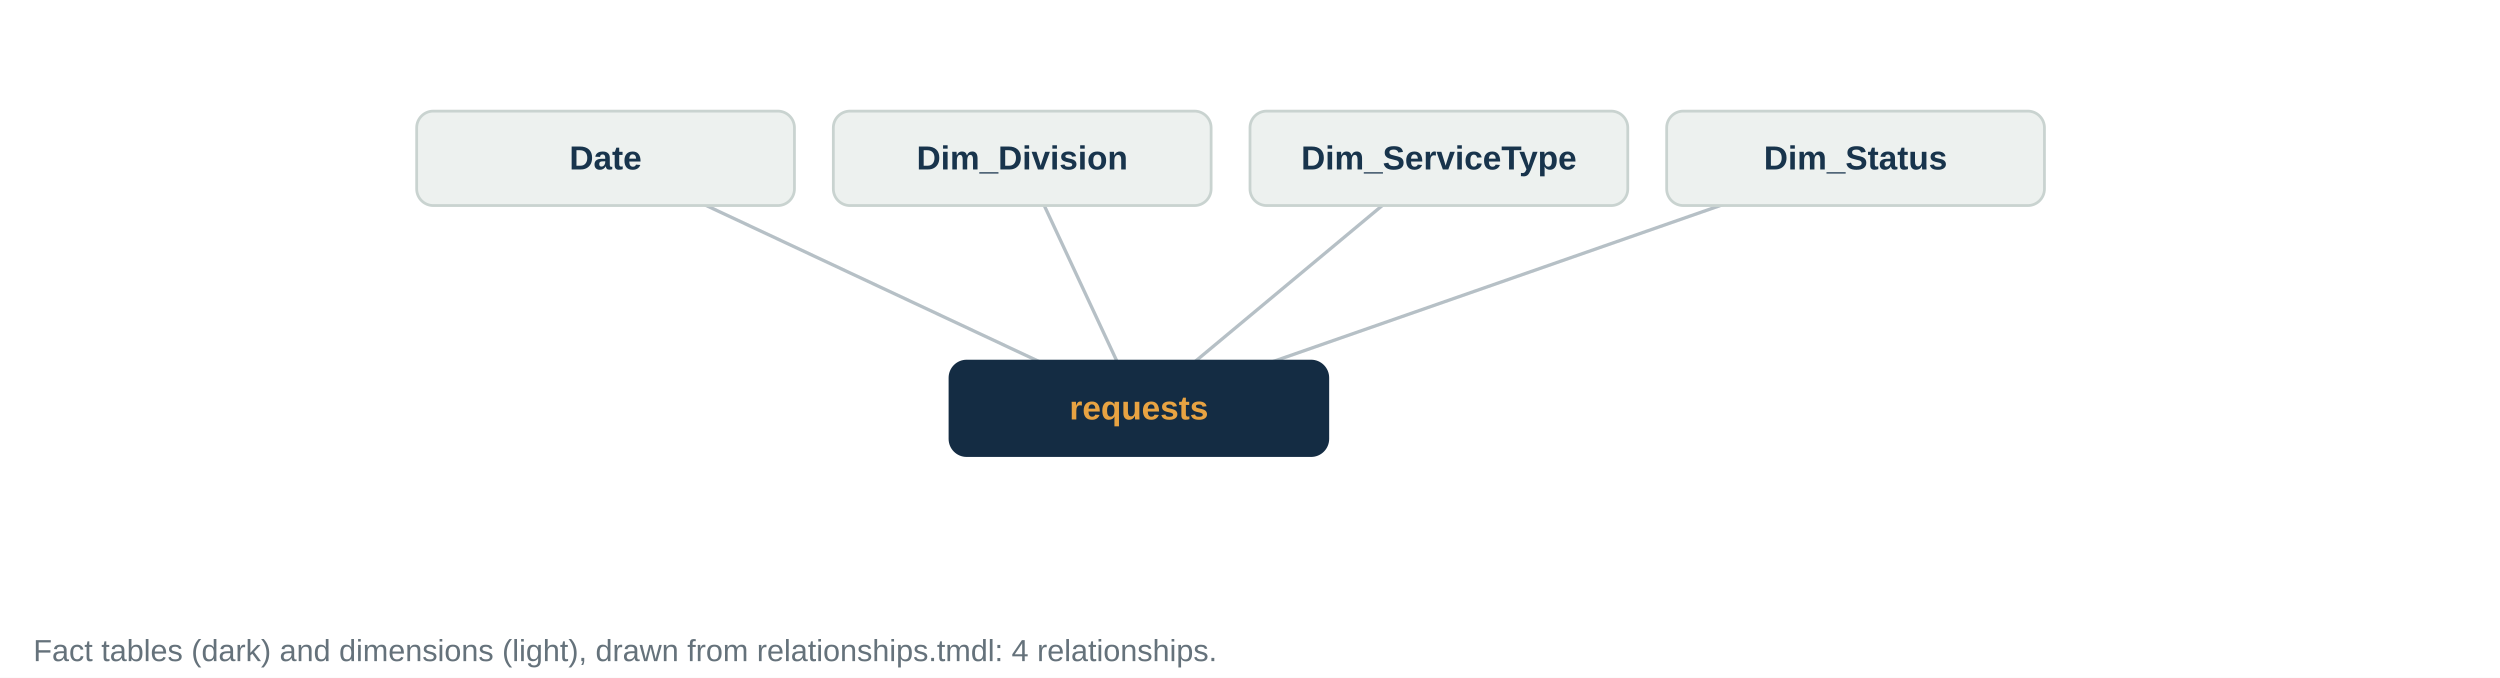
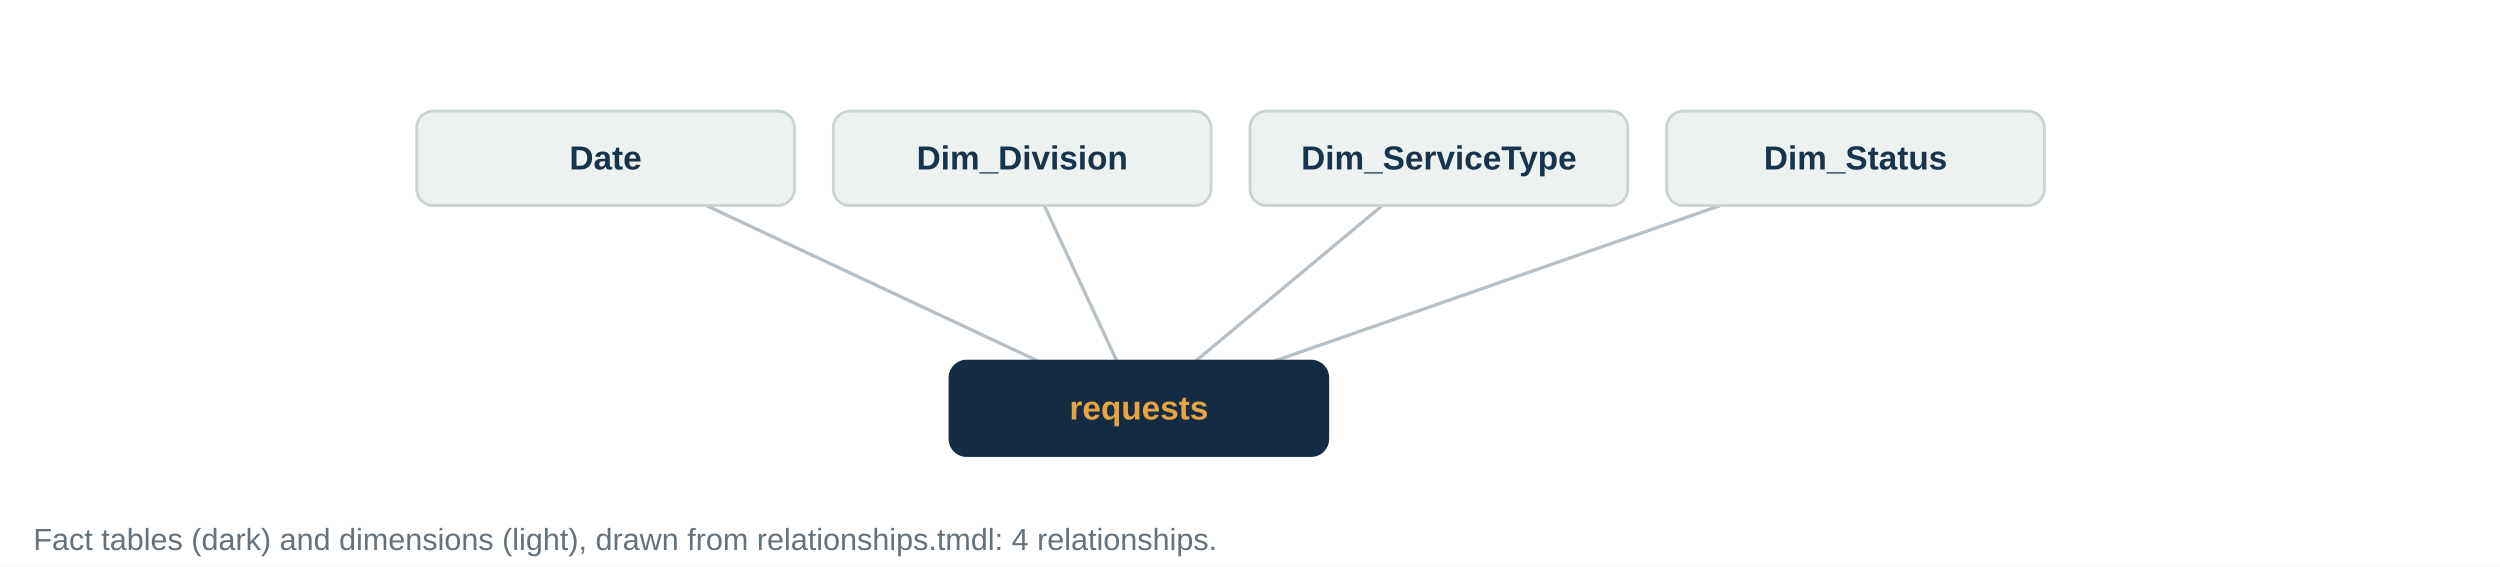
- <svg xmlns="http://www.w3.org/2000/svg" viewBox="0 0 900 244" role="img" aria-label="Star-schema diagram drawn from the model relationships">
+ <svg xmlns="http://www.w3.org/2000/svg" viewBox="0 0 900 204" role="img" aria-label="Star-schema diagram drawn from the model relationships">
  <rect width="100%" height="100%" fill="#fff" />
  <line x1="410" y1="147" x2="218" y2="57" stroke="#B6C0C6" stroke-width="1.2" />
  <line x1="410" y1="147" x2="368" y2="57" stroke="#B6C0C6" stroke-width="1.2" />
  <line x1="410" y1="147" x2="518" y2="57" stroke="#B6C0C6" stroke-width="1.2" />
  <line x1="410" y1="147" x2="668" y2="57" stroke="#B6C0C6" stroke-width="1.2" />
  <rect x="150" y="40" width="136" height="34" rx="6" fill="#EDF1EF" stroke="#C9D3D0" />
  <text x="218" y="61" text-anchor="middle" font-family="Segoe UI,Arial,sans-serif" font-size="12" font-weight="700" fill="#18344C">Date</text>
  <rect x="300" y="40" width="136" height="34" rx="6" fill="#EDF1EF" stroke="#C9D3D0" />
  <text x="368" y="61" text-anchor="middle" font-family="Segoe UI,Arial,sans-serif" font-size="12" font-weight="700" fill="#18344C">Dim_Division</text>
  <rect x="450" y="40" width="136" height="34" rx="6" fill="#EDF1EF" stroke="#C9D3D0" />
  <text x="518" y="61" text-anchor="middle" font-family="Segoe UI,Arial,sans-serif" font-size="12" font-weight="700" fill="#18344C">Dim_ServiceType</text>
  <rect x="600" y="40" width="136" height="34" rx="6" fill="#EDF1EF" stroke="#C9D3D0" />
  <text x="668" y="61" text-anchor="middle" font-family="Segoe UI,Arial,sans-serif" font-size="12" font-weight="700" fill="#18344C">Dim_Status</text>
  <rect x="342" y="130" width="136" height="34" rx="6" fill="#142C43" stroke="#142C43" />
  <text x="410" y="151" text-anchor="middle" font-family="Segoe UI,Arial,sans-serif" font-size="12" font-weight="700" fill="#E8A342">requests</text>
-   <text x="12" y="238" font-family="Segoe UI,Arial,sans-serif" font-size="11" fill="#65727B">Fact tables (dark) and dimensions (light), drawn from relationships.tmdl: 4 relationships.</text>
+   <text x="12" y="198" font-family="Segoe UI,Arial,sans-serif" font-size="11" fill="#65727B">Fact tables (dark) and dimensions (light), drawn from relationships.tmdl: 4 relationships.</text>
</svg>
